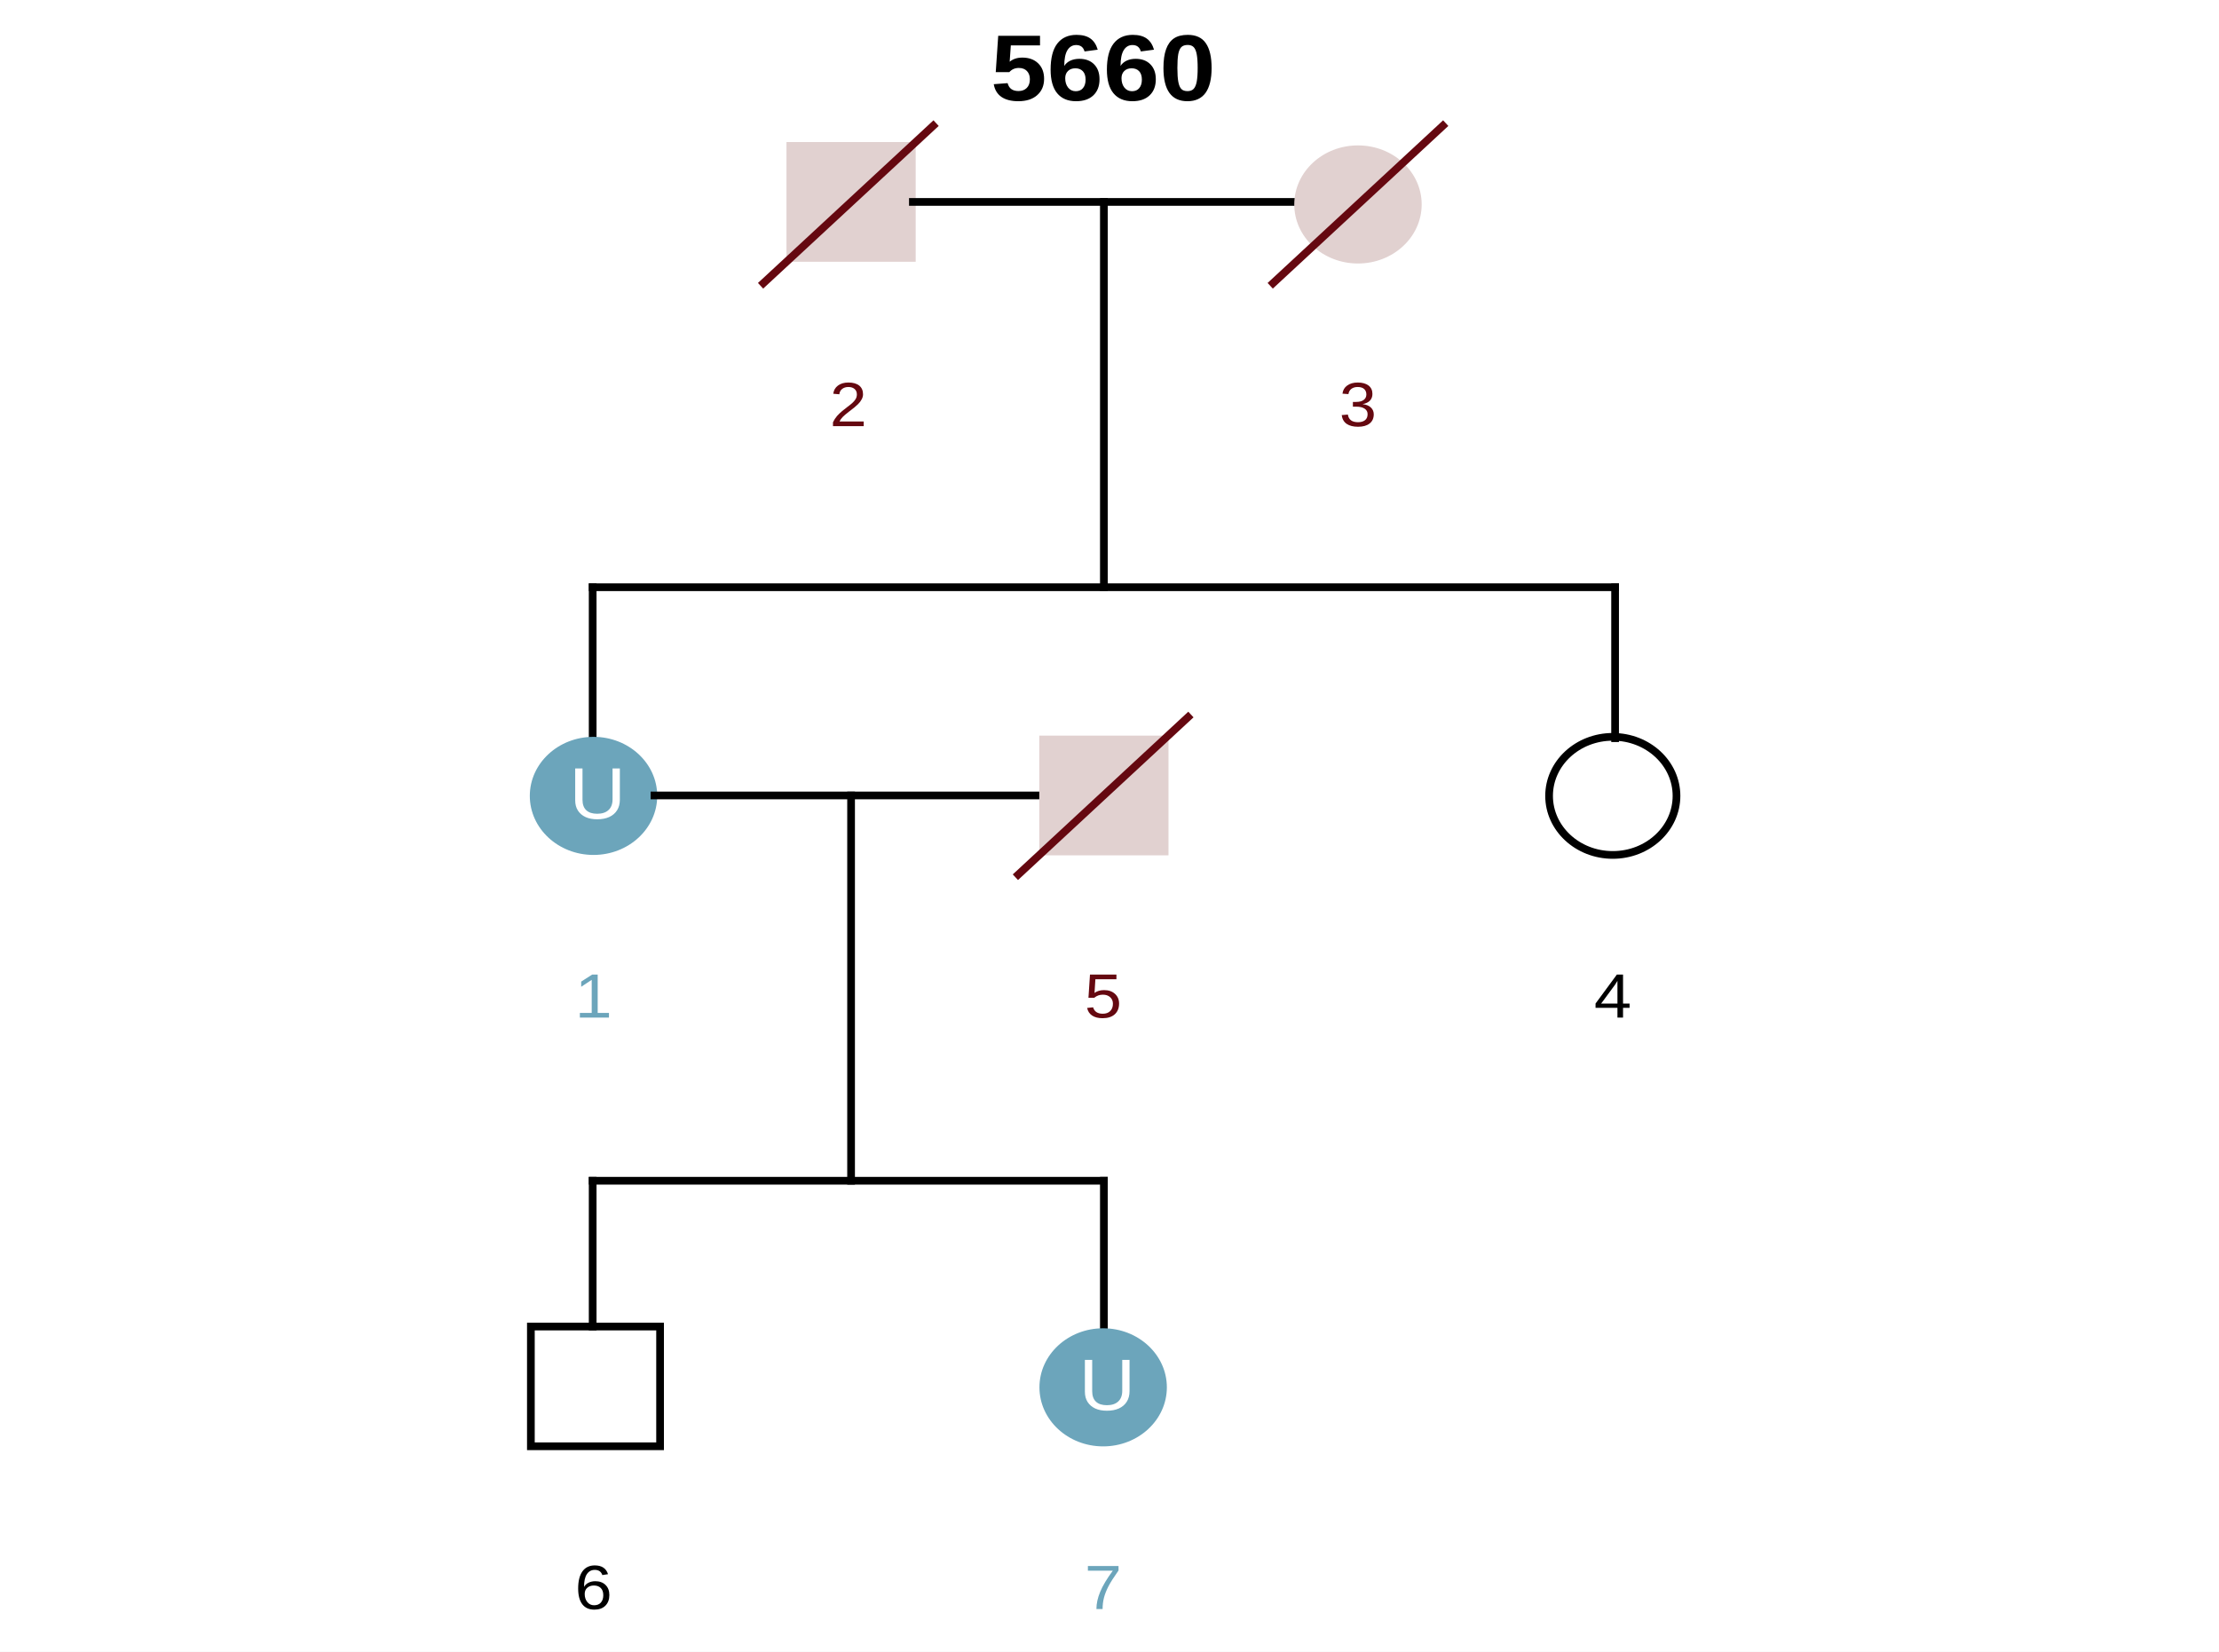
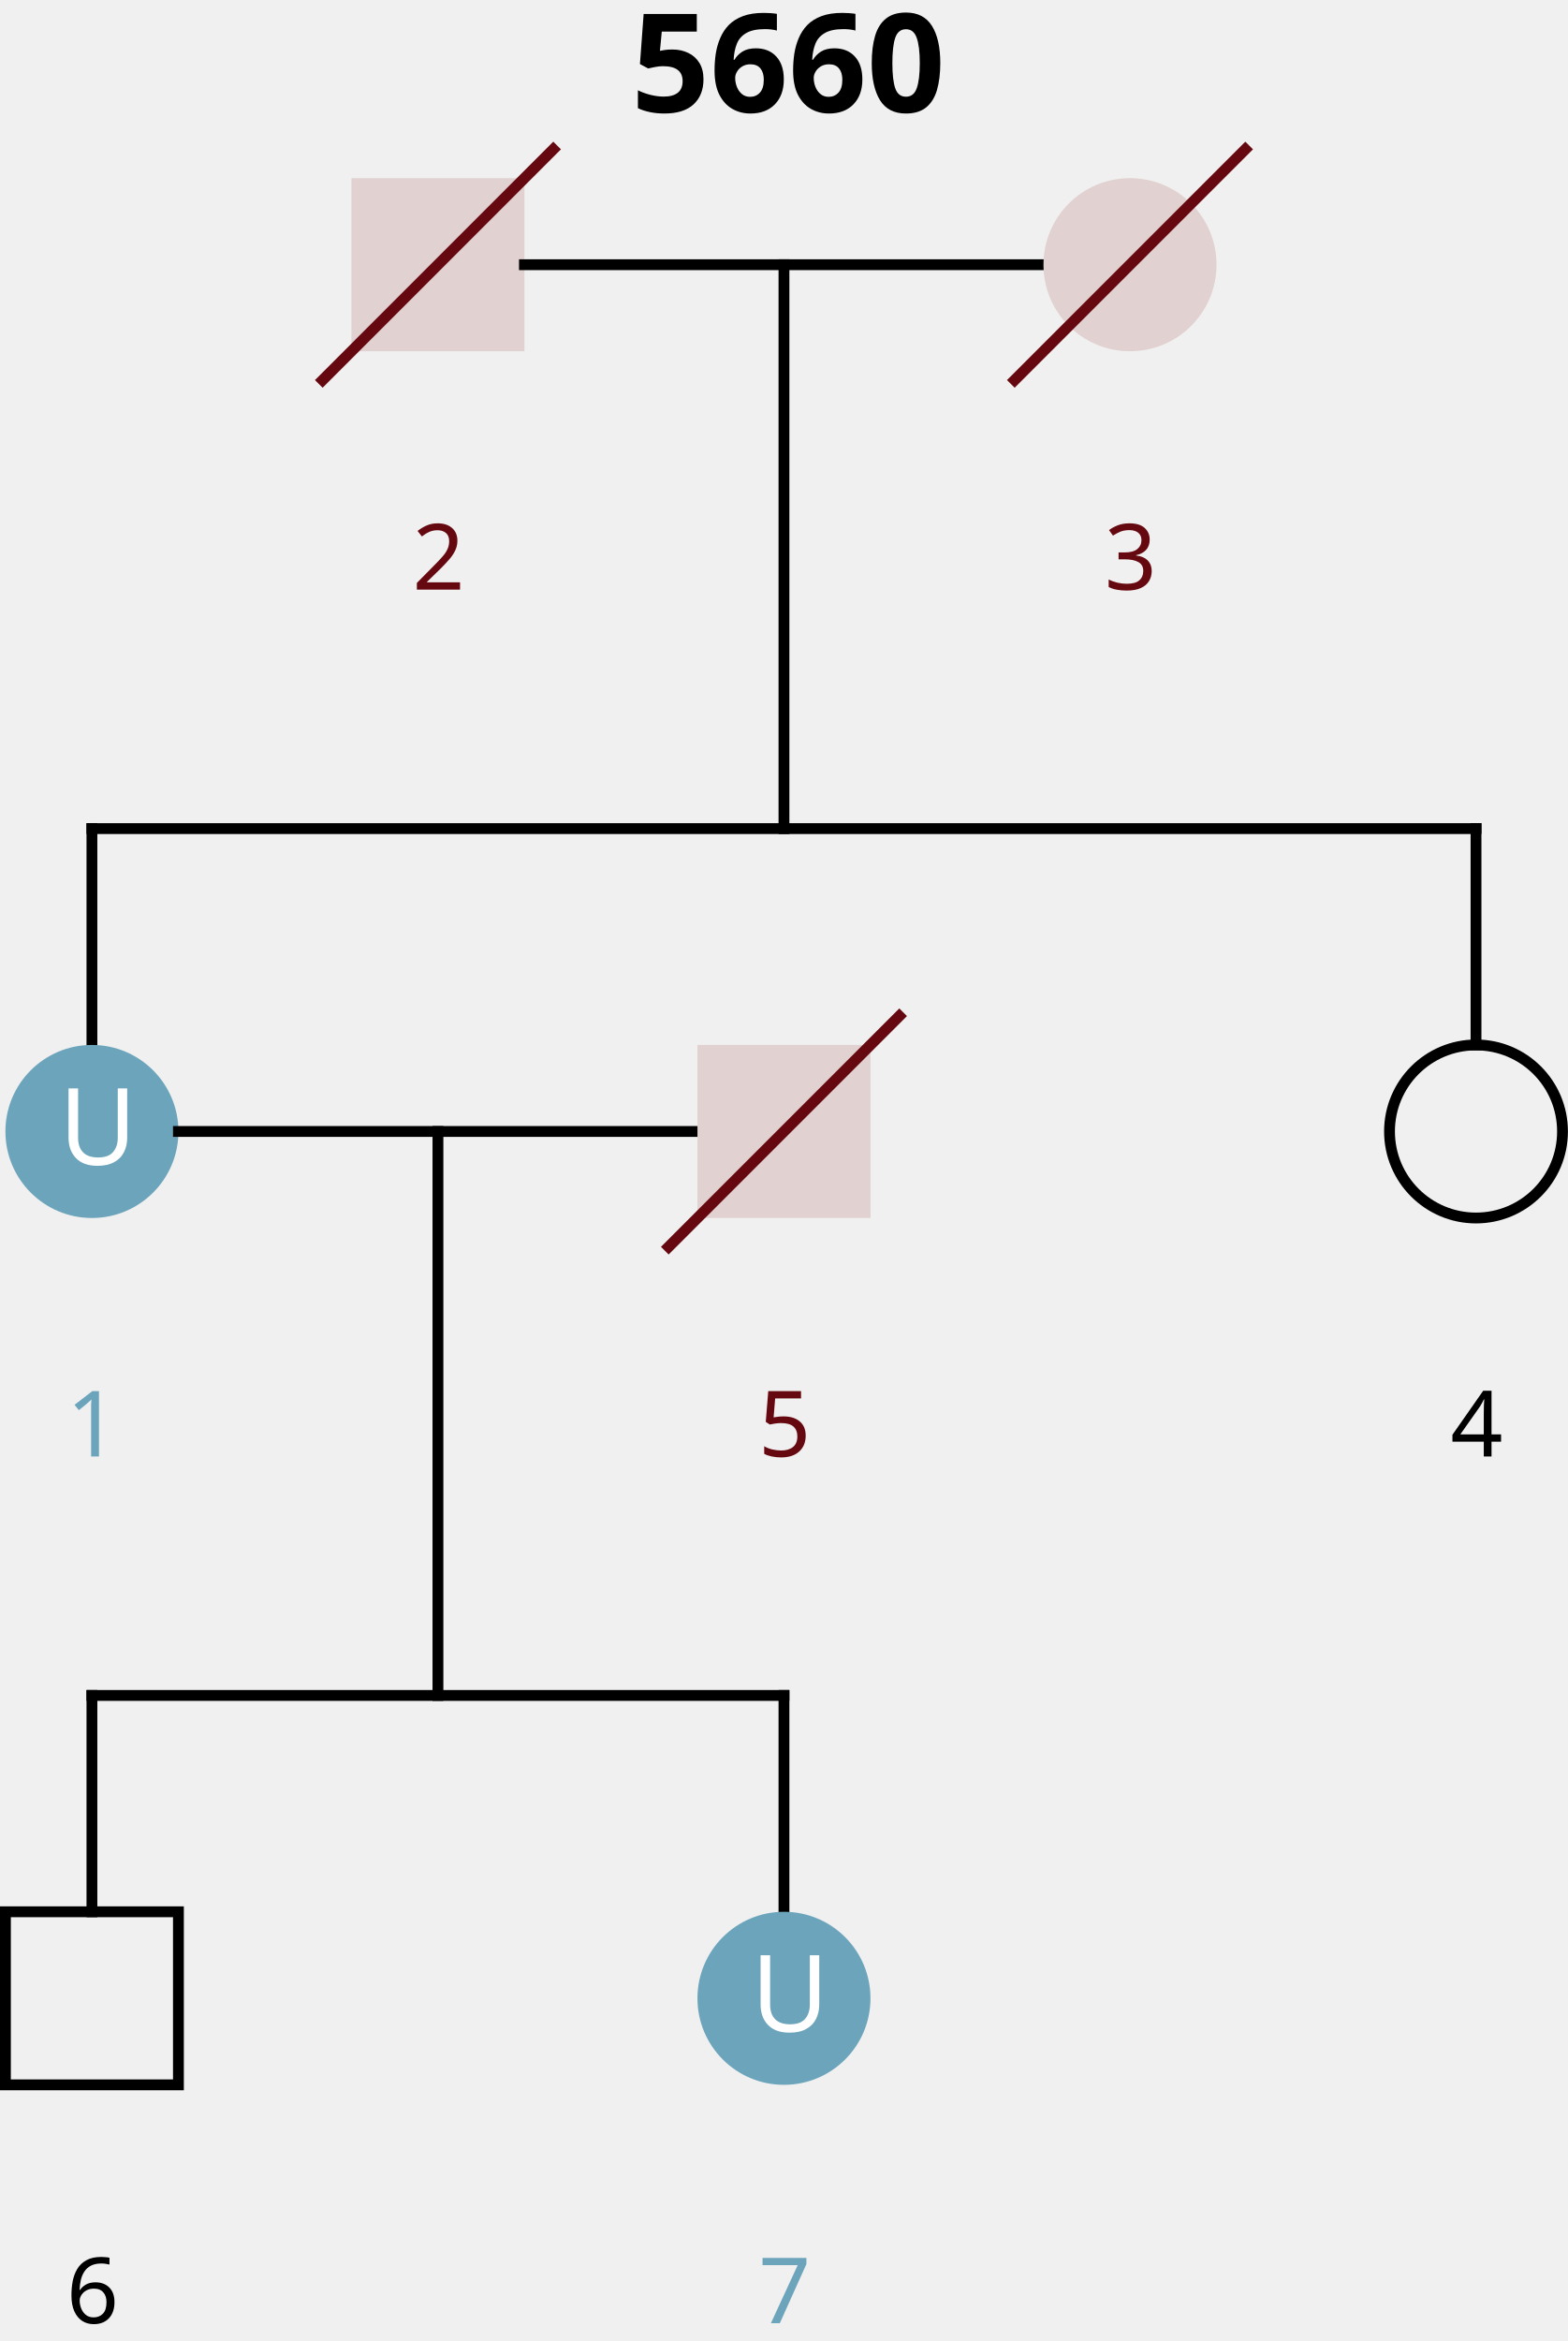
- <svg xmlns="http://www.w3.org/2000/svg" viewBox="0 0 395 294">
+ <svg xmlns="http://www.w3.org/2000/svg" viewBox="0 0 205.54 306.79">
  <defs>
-     <style>.cls-1,.cls-8{fill:#fff;}.cls-10,.cls-2,.cls-5,.cls-8,.cls-9{isolation:isolate;}.cls-2{font-size:16.68px;font-family:Arial-BoldMT, Arial;font-weight:700;}.cls-3{fill:#e1d1d0;}.cls-4,.cls-6{fill:none;stroke-linecap:square;stroke-width:1.37px;}.cls-4{stroke:#650810;}.cls-10,.cls-5,.cls-9{font-size:11.12px;}.cls-5{fill:#650810;}.cls-10,.cls-5,.cls-8,.cls-9{font-family:ArialMT, Arial;}.cls-6{stroke:#000;}.cls-7,.cls-9{fill:#6ca5bb;}.cls-8{font-size:12.97px;}</style>
+     <style>.cls-1,.cls-4,.cls-7,.cls-8,.cls-9{isolation:isolate;}.cls-1{font-size:18px;font-family:Calibri-Bold, Calibri;font-weight:700;}.cls-2{fill:#e1d1d0;}.cls-3,.cls-5{fill:none;stroke-linecap:square;stroke-width:1.42px;}.cls-3{stroke:#650810;}.cls-4,.cls-8,.cls-9{font-size:12px;}.cls-4{fill:#650810;}.cls-4,.cls-7,.cls-8,.cls-9{font-family:Calibri, Calibri;}.cls-5{stroke:#000;}.cls-6,.cls-8{fill:#6ca5bb;}.cls-7{font-size:14px;fill:#fff;}</style>
  </defs>
  <g id="Layer_2" data-name="Layer 2">
-     <g id="Layer_1-2" data-name="Layer 1">
-       <rect class="cls-1" width="395" height="294" />
-       <g id="Layer_2-2" data-name="Layer 2">
-         <g id="svgDC">
-           <text class="cls-2" transform="translate(176.34 17.86) scale(1.08 1)">5660</text>
-           <rect id="_2" data-name=" 2" class="cls-3" x="140" y="25.28" width="23" height="21.31" />
-           <line class="cls-4" x1="135.89" y1="50.4" x2="166.13" y2="22.38" />
-           <text class="cls-5" transform="translate(147.67 75.85) scale(1.08 1)">2</text>
-           <line class="cls-6" x1="162.5" y1="35.94" x2="230.5" y2="35.94" />
-           <ellipse id="_3" data-name=" 3" class="cls-3" cx="241.73" cy="36.39" rx="11.34" ry="10.51" />
-           <line class="cls-4" x1="226.61" y1="50.4" x2="256.85" y2="22.38" />
-           <text class="cls-5" transform="translate(238.38 75.85) scale(1.08 1)">3</text>
-           <line id="_3:2" data-name=" 3:2" class="cls-6" x1="196.5" y1="35.94" x2="196.5" y2="104.52" />
-           <line class="cls-6" x1="105.5" y1="104.52" x2="105.5" y2="131.39" />
-           <ellipse id="_1" data-name=" 1" class="cls-7" cx="105.65" cy="141.66" rx="11.34" ry="10.51" />
-           <text class="cls-8" transform="translate(101.31 145.7) scale(1.08 1)">U</text>
-           <text class="cls-9" transform="translate(102.31 181.12) scale(1.08 1)">1</text>
-           <line class="cls-6" x1="116.5" y1="141.58" x2="185.5" y2="141.58" />
-           <rect id="_5" data-name=" 5" class="cls-3" x="185" y="130.93" width="23" height="21.31" />
-           <line class="cls-4" x1="181.25" y1="155.67" x2="211.49" y2="127.64" />
-           <text class="cls-5" transform="translate(193.03 181.12) scale(1.08 1)">5</text>
-           <line id="_1:5" data-name=" 1:5" class="cls-6" x1="151.5" y1="141.58" x2="151.5" y2="210.16" />
-           <line class="cls-6" x1="105.5" y1="210.16" x2="105.5" y2="236.11" />
-           <rect id="_6" data-name=" 6" class="cls-6" x="94.5" y="236.11" width="23" height="21.31" />
-           <text class="cls-10" transform="translate(102.31 286.39) scale(1.08 1)">6</text>
-           <line class="cls-6" x1="196.5" y1="210.16" x2="196.5" y2="236.11" />
-           <ellipse id="_7" data-name=" 7" class="cls-7" cx="196.37" cy="246.93" rx="11.34" ry="10.51" />
-           <text class="cls-8" transform="translate(192.04 250.97) scale(1.08 1)">U</text>
-           <text class="cls-9" transform="translate(193.03 286.39) scale(1.08 1)">7</text>
-           <line class="cls-6" x1="105.5" y1="210.16" x2="196.5" y2="210.16" />
-           <line class="cls-6" x1="287.5" y1="104.52" x2="287.5" y2="131.39" />
-           <ellipse id="_4" data-name=" 4" class="cls-6" cx="287.09" cy="141.66" rx="11.34" ry="10.51" />
-           <text class="cls-10" transform="translate(283.75 181.12) scale(1.08 1)">4</text>
-           <line class="cls-6" x1="105.5" y1="104.52" x2="287.5" y2="104.52" />
-         </g>
-       </g>
+     <g id="svgDC">
+       <text class="cls-1" transform="translate(82.75 14.69)">5660</text>
+       <rect id="_2" data-name="2" class="cls-2" x="46.07" y="23.35" width="22.68" height="22.68" />
+       <line class="cls-3" x1="42.29" y1="49.81" x2="72.53" y2="19.57" />
+       <text class="cls-4" transform="translate(54.07 77.27)">2</text>
+       <line class="cls-5" x1="68.75" y1="34.69" x2="136.79" y2="34.69" />
+       <circle id="_3" data-name="3" class="cls-2" cx="148.13" cy="34.69" r="11.34" />
+       <line class="cls-3" x1="133.01" y1="49.81" x2="163.25" y2="19.57" />
+       <text class="cls-4" transform="translate(144.79 77.27)">3</text>
+       <line id="_3:2" data-name="3:2" class="cls-5" x1="102.77" y1="34.69" x2="102.77" y2="108.59" />
+       <line class="cls-5" x1="12.05" y1="108.59" x2="12.05" y2="136.94" />
+       <circle id="_1" data-name="1" class="cls-6" cx="12.05" cy="148.28" r="11.34" />
+       <text class="cls-7" transform="translate(7.72 152.64)">U</text>
+       <text class="cls-8" transform="translate(8.71 190.87)">1</text>
+       <line class="cls-5" x1="23.39" y1="148.28" x2="91.43" y2="148.28" />
+       <rect id="_5" data-name="5" class="cls-2" x="91.43" y="136.94" width="22.68" height="22.68" />
+       <line class="cls-3" x1="87.65" y1="163.4" x2="117.89" y2="133.16" />
+       <text class="cls-4" transform="translate(99.43 190.87)">5</text>
+       <line id="_1:5" data-name="1:5" class="cls-5" x1="57.41" y1="148.28" x2="57.41" y2="222.19" />
+       <line class="cls-5" x1="12.05" y1="222.19" x2="12.05" y2="250.54" />
+       <rect id="_6" data-name="6" class="cls-5" x="0.71" y="250.54" width="22.68" height="22.68" />
+       <text class="cls-9" transform="translate(8.71 304.46)">6</text>
+       <line class="cls-5" x1="102.77" y1="222.19" x2="102.77" y2="250.54" />
+       <circle id="_7" data-name="7" class="cls-6" cx="102.77" cy="261.88" r="11.34" />
+       <text class="cls-7" transform="translate(98.44 266.24)">U</text>
+       <text class="cls-8" transform="translate(99.43 304.46)">7</text>
+       <line class="cls-5" x1="12.05" y1="222.19" x2="102.77" y2="222.19" />
+       <line class="cls-5" x1="193.49" y1="108.59" x2="193.49" y2="136.94" />
+       <circle id="_4" data-name="4" class="cls-5" cx="193.49" cy="148.28" r="11.34" />
+       <text class="cls-9" transform="translate(190.15 190.87)">4</text>
+       <line class="cls-5" x1="12.05" y1="108.59" x2="193.49" y2="108.59" />
    </g>
  </g>
</svg>
